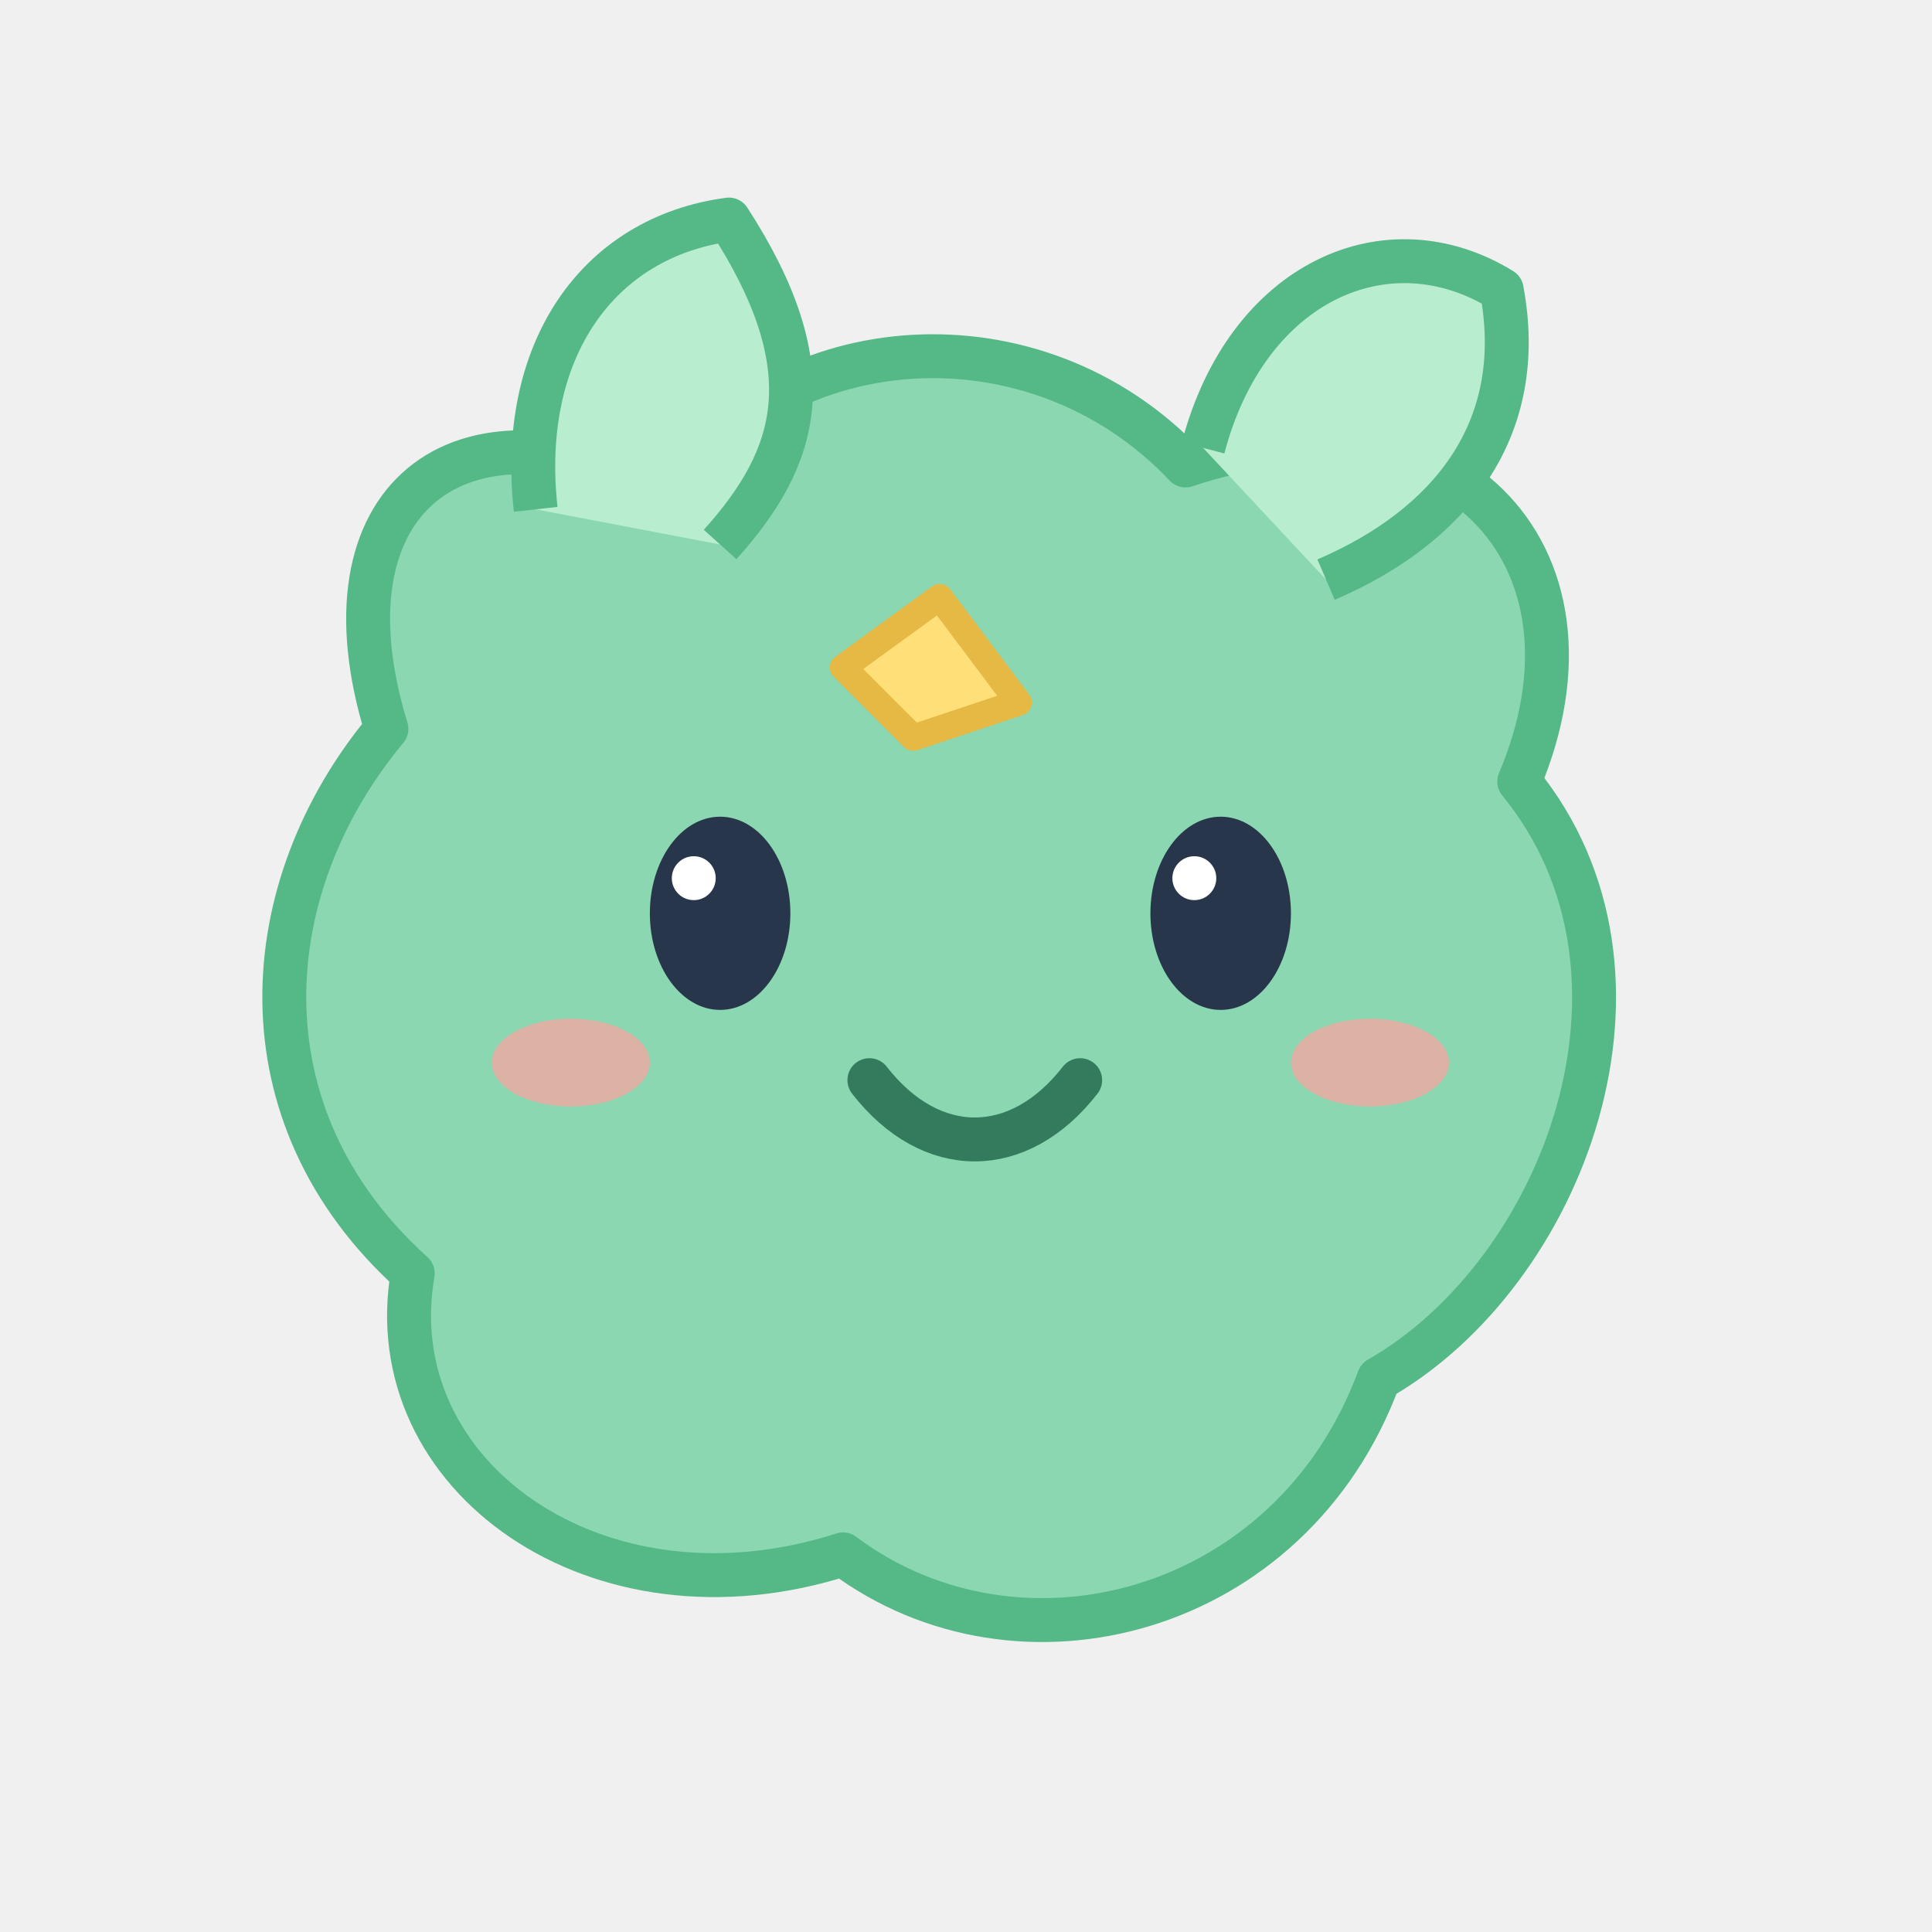
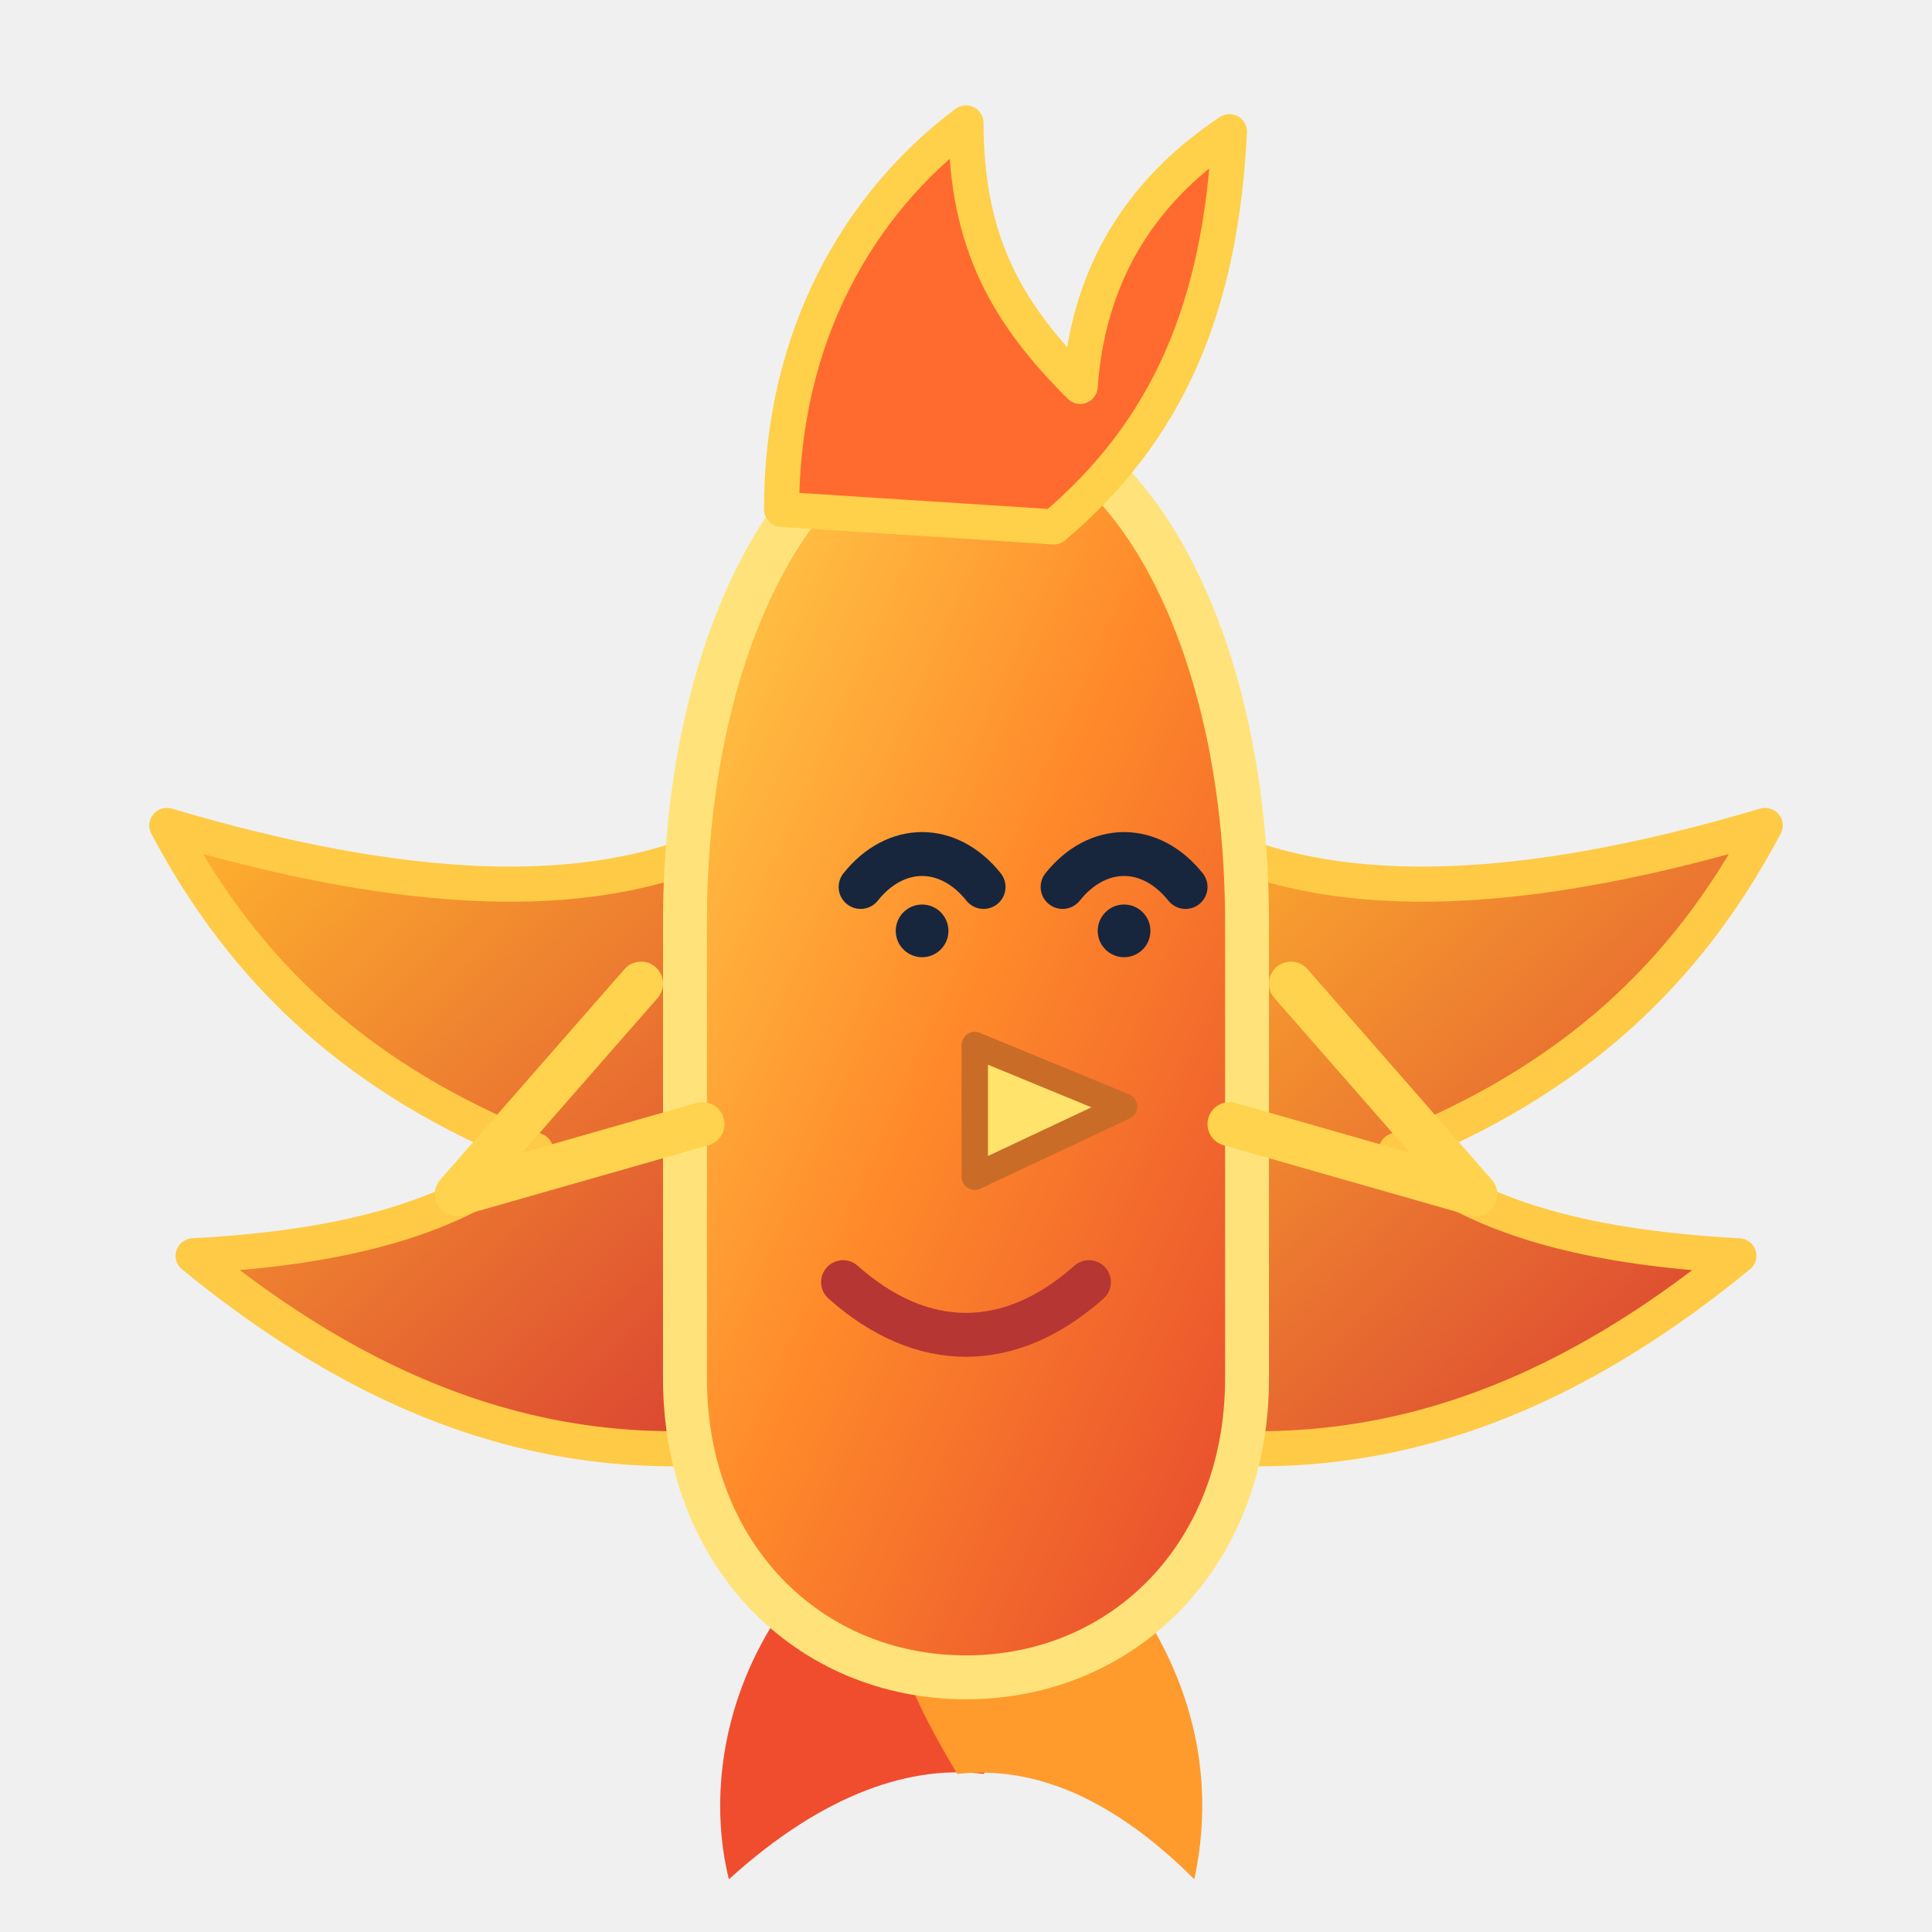
- <svg xmlns="http://www.w3.org/2000/svg" viewBox="0 0 220 220" role="img" aria-label="Een vrolijk fantasiewezentje">
-   <path d="M44 83C36 57 52 44 76 56C89 37 118 35 135 53C165 43 184 63 173 89C191 111 178 145 157 157C147 184 116 192 96 177C68 186 43 168 47 145C27 127 29 101 44 83Z" fill="#8AD7B1" stroke="#55B887" stroke-width="5" stroke-linejoin="round" />
-   <path d="M61 58C59 40 68 27 83 25C94 42 91 52 82 62M137 51C142 32 158 25 171 33C174 49 165 60 151 66" fill="#B9EDD0" stroke="#55B887" stroke-width="5" stroke-linejoin="round" />
-   <ellipse cx="82" cy="104" rx="8" ry="11" fill="#27364A" />
-   <ellipse cx="139" cy="104" rx="8" ry="11" fill="#27364A" />
-   <circle cx="79" cy="100" r="2.5" fill="#fff" />
-   <circle cx="136" cy="100" r="2.5" fill="#fff" />
-   <path d="M99 123C106 132 116 132 123 123" fill="none" stroke="#347B5D" stroke-width="5" stroke-linecap="round" />
-   <ellipse cx="65" cy="121" rx="9" ry="5" fill="#F5A5A0" opacity=".75" />
-   <ellipse cx="156" cy="121" rx="9" ry="5" fill="#F5A5A0" opacity=".75" />
-   <path d="M107 68L116 80L104 84L96 76Z" fill="#FFE078" stroke="#E5B943" stroke-width="3" stroke-linejoin="round" />
+ <svg xmlns="http://www.w3.org/2000/svg" viewBox="0 0 220 220" role="img" aria-label="Een stoere, vriendelijke feniks">
+   <defs>
+     <linearGradient id="fire" x1="0" y1="0" x2="1" y2="1">
+       <stop stop-color="#ffd34d" />
+       <stop offset=".48" stop-color="#ff8a2a" />
+       <stop offset="1" stop-color="#e5452f" />
+     </linearGradient>
+     <linearGradient id="wing" x1="0" y1="0" x2="1" y2="1">
+       <stop stop-color="#ffb52e" />
+       <stop offset="1" stop-color="#d73832" />
+     </linearGradient>
+   </defs>
+   <path d="M103 170C83 183 80 202 83 214c11-10 21-13 29-12 8-9 15-20 12-34z" fill="#f04d2e" />
+   <path d="M117 169c18 15 22 31 19 45-9-9-18-13-27-12-6-10-11-21-8-34z" fill="#ff9b2c" />
+   <path d="M94 163c-27 6-50-2-72-20 19-1 31-5 39-12-20-8-33-20-42-37 27 8 48 9 63 2z" fill="url(#wing)" stroke="#ffca45" stroke-width="4" stroke-linejoin="round" />
+   <path d="M126 163c27 6 50-2 72-20-19-1-31-5-39-12 20-8 33-20 42-37-27 8-48 9-63 2z" fill="url(#wing)" stroke="#ffca45" stroke-width="4" stroke-linejoin="round" />
+   <path d="M78 105c0-33 14-58 32-58s32 25 32 58v52c0 20-14 34-32 34s-32-14-32-34z" fill="url(#fire)" stroke="#ffe37a" stroke-width="5" />
+   <path d="M89 58c0-20 9-35 21-44 0 14 5 22 13 30 1-14 8-23 17-29-1 20-7 34-20 45z" fill="#ff6b2e" stroke="#ffd04a" stroke-width="4" stroke-linejoin="round" />
+   <path d="M98 101c4-5 10-5 14 0M121 101c4-5 10-5 14 0" fill="none" stroke="#17263d" stroke-width="5" stroke-linecap="round" />
+   <circle cx="105" cy="106" r="3" fill="#17263d" />
+   <circle cx="128" cy="106" r="3" fill="#17263d" />
+   <path d="M111 119l17 7-17 8z" fill="#ffe36a" stroke="#c96c27" stroke-width="3" stroke-linejoin="round" />
+   <path d="M96 146c9 8 19 8 28 0" fill="none" stroke="#b53632" stroke-width="5" stroke-linecap="round" />
+   <path d="M73 112l-21 24 28-8M147 112l21 24-28-8" fill="none" stroke="#ffd34d" stroke-width="5" stroke-linecap="round" stroke-linejoin="round" />
</svg>
